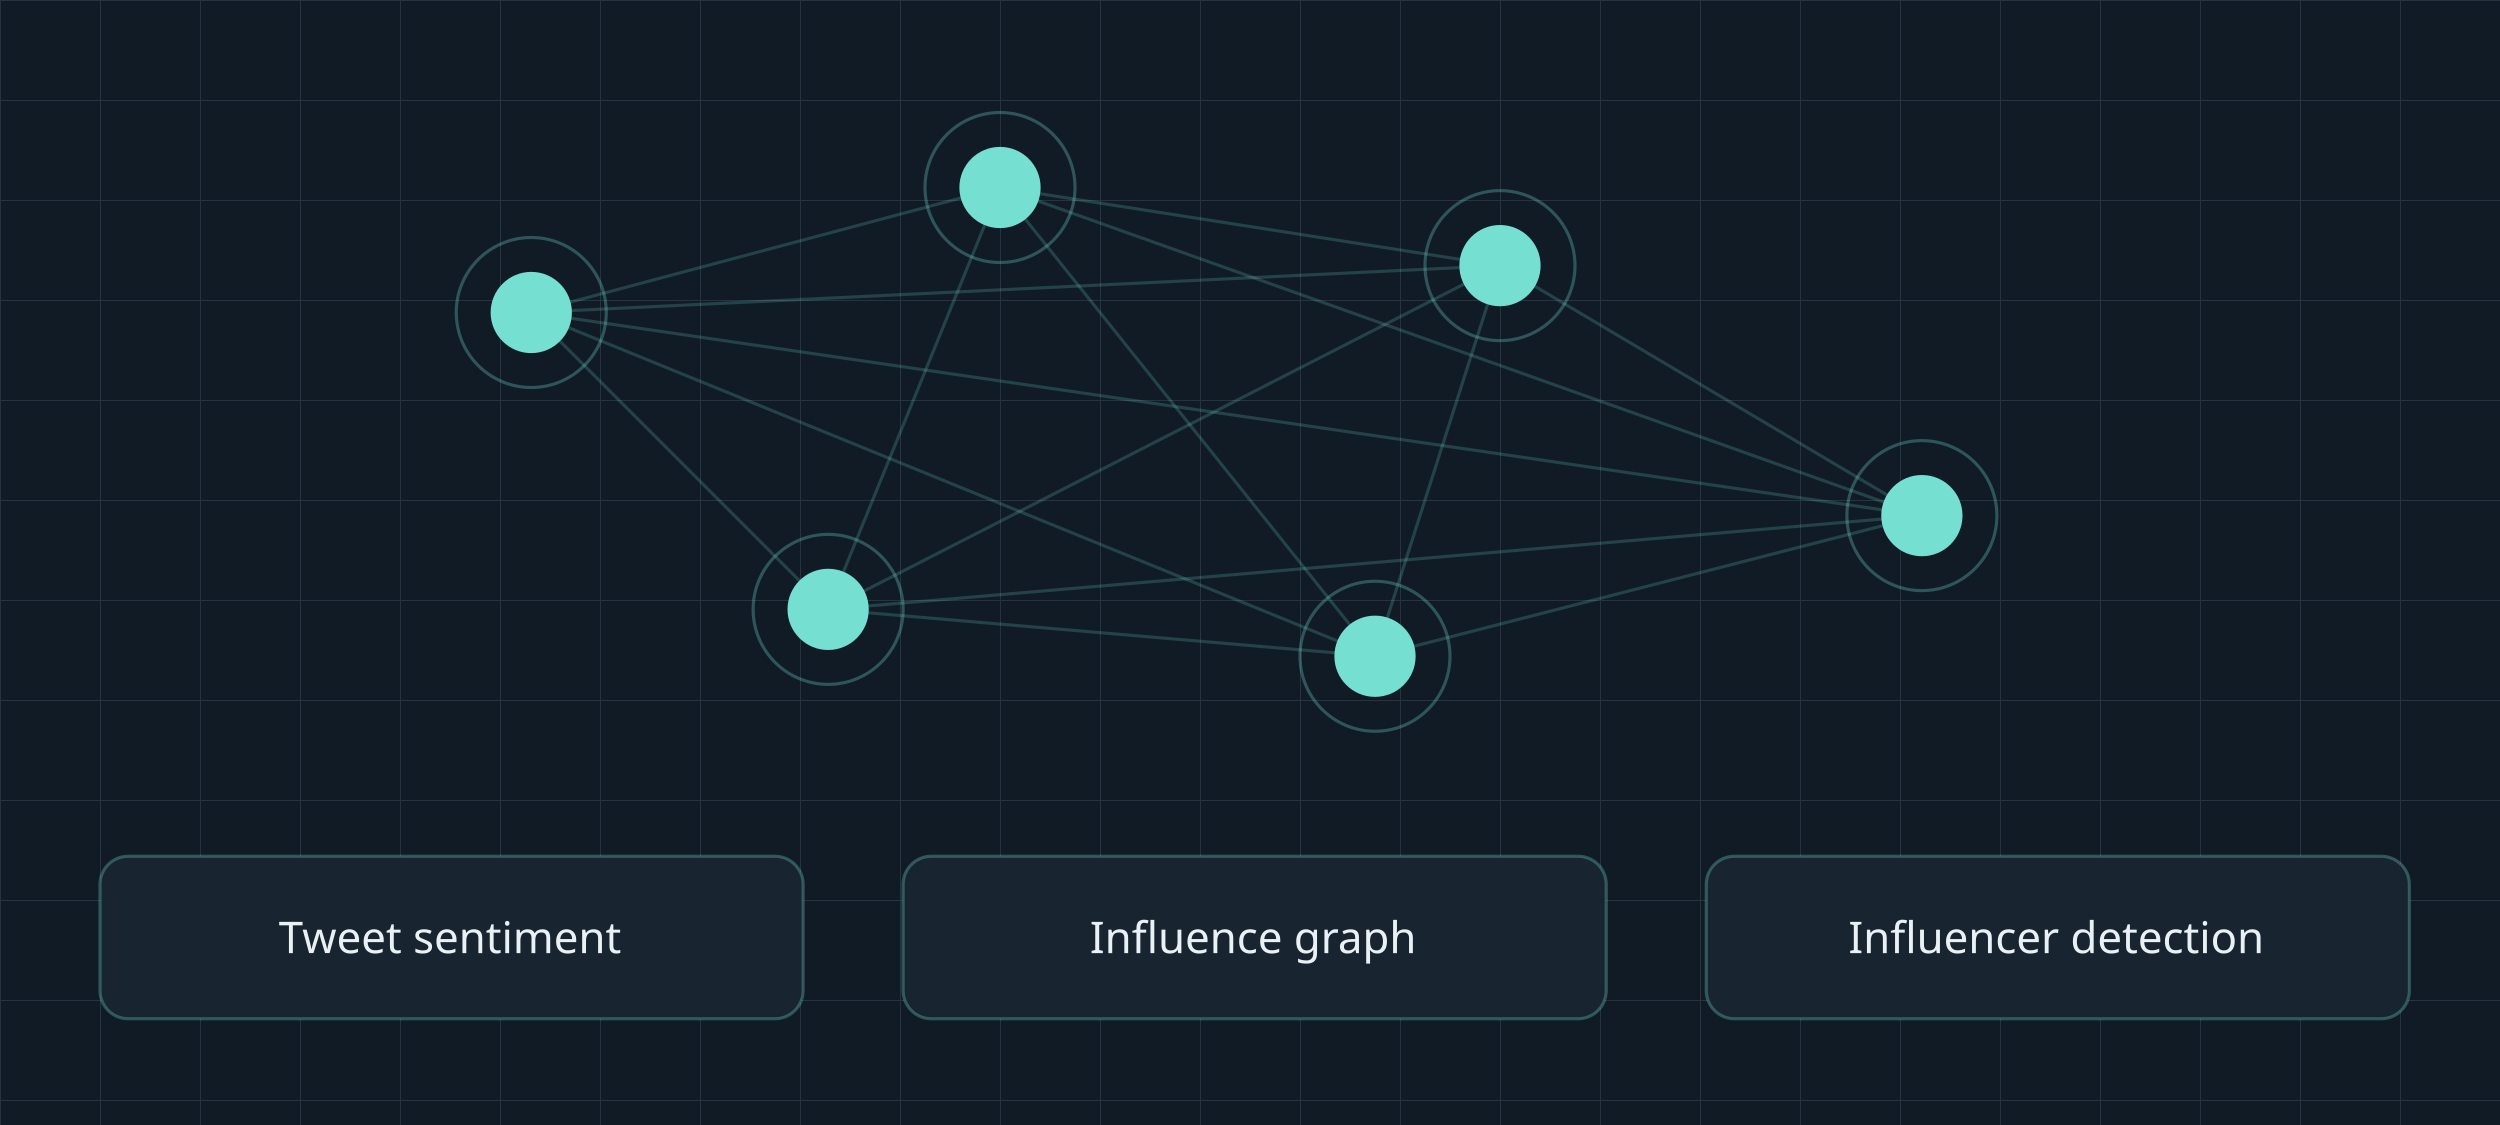
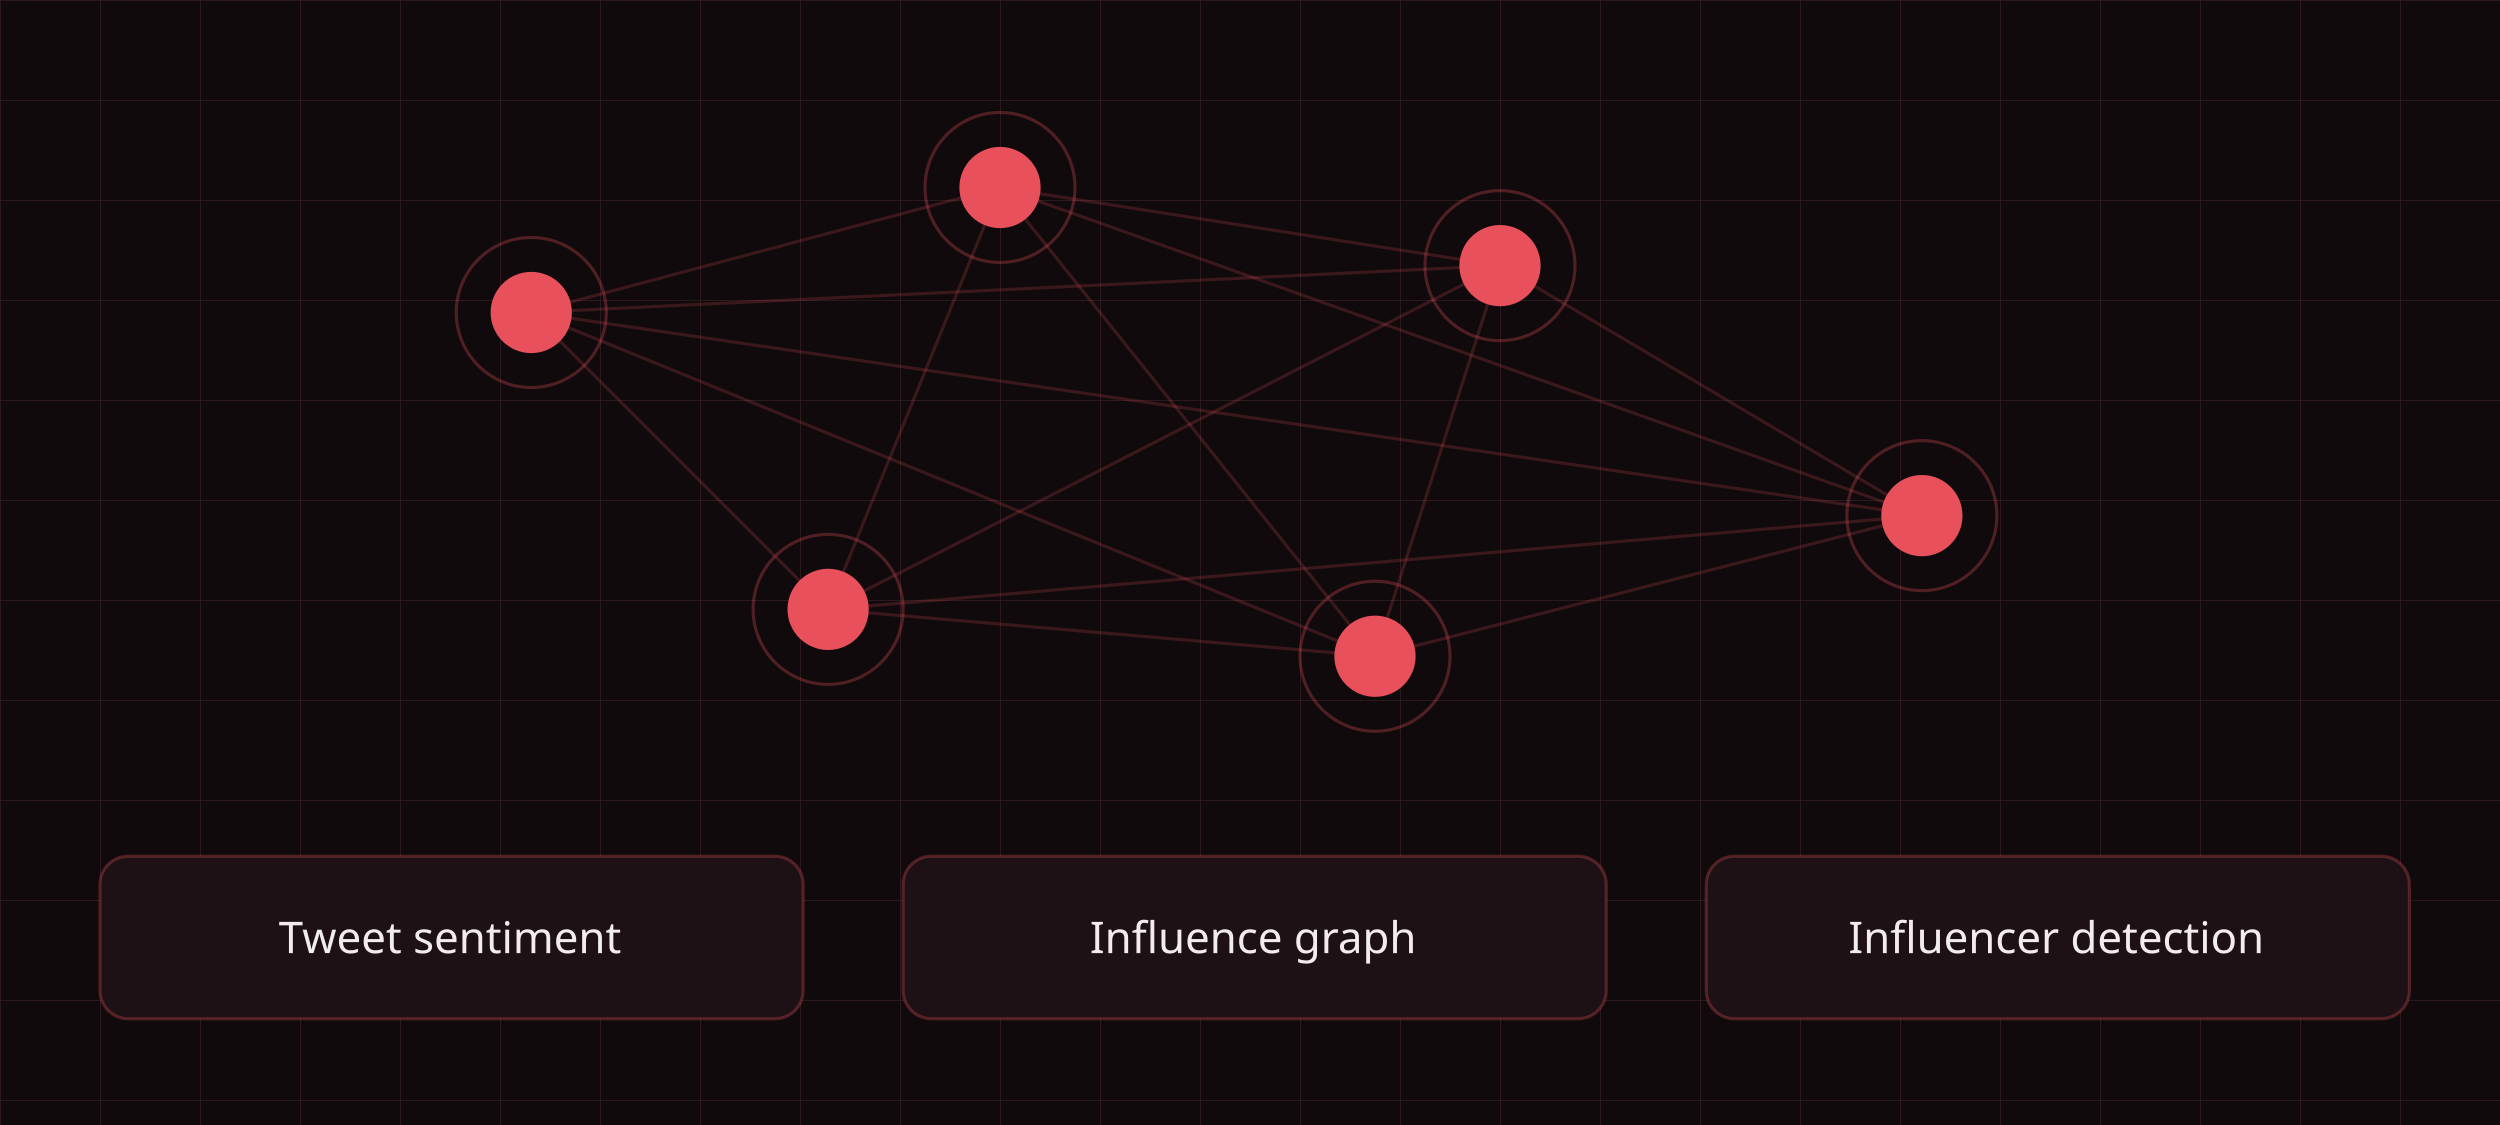
<svg xmlns="http://www.w3.org/2000/svg" viewBox="0 0 800 360" role="img">
  <defs>
    <pattern id="grid" width="32" height="32" patternUnits="userSpaceOnUse">
-       <path d="M32 0H0V32" fill="none" stroke="#263542" stroke-width=".6" />
+       <path d="M32 0H0V32" fill="none" stroke="#2e1a1f" stroke-width=".6" />
    </pattern>
  </defs>
-   <rect width="800" height="360" fill="#101b26" />
+   <rect width="800" height="360" fill="#100a0c" />
  <rect width="800" height="360" fill="url(#grid)" />
  <g font-family="system-ui,sans-serif">
-     <path d="M170 100L320 60" stroke="#75dfd2" opacity=".2" />
-     <path d="M170 100L480 85" stroke="#75dfd2" opacity=".2" />
-     <path d="M170 100L615 165" stroke="#75dfd2" opacity=".2" />
-     <path d="M170 100L440 210" stroke="#75dfd2" opacity=".2" />
-     <path d="M170 100L265 195" stroke="#75dfd2" opacity=".2" />
-     <path d="M320 60L480 85" stroke="#75dfd2" opacity=".2" />
-     <path d="M320 60L615 165" stroke="#75dfd2" opacity=".2" />
-     <path d="M320 60L440 210" stroke="#75dfd2" opacity=".2" />
-     <path d="M320 60L265 195" stroke="#75dfd2" opacity=".2" />
-     <path d="M480 85L615 165" stroke="#75dfd2" opacity=".2" />
-     <path d="M480 85L440 210" stroke="#75dfd2" opacity=".2" />
-     <path d="M480 85L265 195" stroke="#75dfd2" opacity=".2" />
-     <path d="M615 165L440 210" stroke="#75dfd2" opacity=".2" />
-     <path d="M615 165L265 195" stroke="#75dfd2" opacity=".2" />
-     <path d="M440 210L265 195" stroke="#75dfd2" opacity=".2" />
-     <circle cx="170" cy="100" r="13" fill="#75dfd2" />
-     <circle cx="170" cy="100" r="24" fill="none" stroke="#75dfd2" opacity=".3" />
-     <circle cx="320" cy="60" r="13" fill="#75dfd2" />
-     <circle cx="320" cy="60" r="24" fill="none" stroke="#75dfd2" opacity=".3" />
-     <circle cx="480" cy="85" r="13" fill="#75dfd2" />
-     <circle cx="480" cy="85" r="24" fill="none" stroke="#75dfd2" opacity=".3" />
-     <circle cx="615" cy="165" r="13" fill="#75dfd2" />
-     <circle cx="615" cy="165" r="24" fill="none" stroke="#75dfd2" opacity=".3" />
-     <circle cx="440" cy="210" r="13" fill="#75dfd2" />
-     <circle cx="440" cy="210" r="24" fill="none" stroke="#75dfd2" opacity=".3" />
-     <circle cx="265" cy="195" r="13" fill="#75dfd2" />
-     <circle cx="265" cy="195" r="24" fill="none" stroke="#75dfd2" opacity=".3" />
-     <rect x="32" y="274" width="225" height="52" rx="9" fill="#182530" stroke="#75dfd2" stroke-opacity=".3" />
-     <text x="144" y="305" text-anchor="middle" fill="#eaf1f6" font-size="14">Tweet sentiment</text>
-     <rect x="289" y="274" width="225" height="52" rx="9" fill="#182530" stroke="#75dfd2" stroke-opacity=".3" />
-     <text x="401" y="305" text-anchor="middle" fill="#eaf1f6" font-size="14">Influence graph</text>
-     <rect x="546" y="274" width="225" height="52" rx="9" fill="#182530" stroke="#75dfd2" stroke-opacity=".3" />
-     <text x="658" y="305" text-anchor="middle" fill="#eaf1f6" font-size="14">Influencer detection</text>
+     <path d="M170 100L320 60" stroke="#e8505c" opacity=".2" />
+     <path d="M170 100L480 85" stroke="#e8505c" opacity=".2" />
+     <path d="M170 100L615 165" stroke="#e8505c" opacity=".2" />
+     <path d="M170 100L440 210" stroke="#e8505c" opacity=".2" />
+     <path d="M170 100L265 195" stroke="#e8505c" opacity=".2" />
+     <path d="M320 60L480 85" stroke="#e8505c" opacity=".2" />
+     <path d="M320 60L615 165" stroke="#e8505c" opacity=".2" />
+     <path d="M320 60L440 210" stroke="#e8505c" opacity=".2" />
+     <path d="M320 60L265 195" stroke="#e8505c" opacity=".2" />
+     <path d="M480 85L615 165" stroke="#e8505c" opacity=".2" />
+     <path d="M480 85L440 210" stroke="#e8505c" opacity=".2" />
+     <path d="M480 85L265 195" stroke="#e8505c" opacity=".2" />
+     <path d="M615 165L440 210" stroke="#e8505c" opacity=".2" />
+     <path d="M615 165L265 195" stroke="#e8505c" opacity=".2" />
+     <path d="M440 210L265 195" stroke="#e8505c" opacity=".2" />
+     <circle cx="170" cy="100" r="13" fill="#e8505c" />
+     <circle cx="170" cy="100" r="24" fill="none" stroke="#e8505c" opacity=".3" />
+     <circle cx="320" cy="60" r="13" fill="#e8505c" />
+     <circle cx="320" cy="60" r="24" fill="none" stroke="#e8505c" opacity=".3" />
+     <circle cx="480" cy="85" r="13" fill="#e8505c" />
+     <circle cx="480" cy="85" r="24" fill="none" stroke="#e8505c" opacity=".3" />
+     <circle cx="615" cy="165" r="13" fill="#e8505c" />
+     <circle cx="615" cy="165" r="24" fill="none" stroke="#e8505c" opacity=".3" />
+     <circle cx="440" cy="210" r="13" fill="#e8505c" />
+     <circle cx="440" cy="210" r="24" fill="none" stroke="#e8505c" opacity=".3" />
+     <circle cx="265" cy="195" r="13" fill="#e8505c" />
+     <circle cx="265" cy="195" r="24" fill="none" stroke="#e8505c" opacity=".3" />
+     <rect x="32" y="274" width="225" height="52" rx="9" fill="#1d1115" stroke="#e8505c" stroke-opacity=".3" />
+     <text x="144" y="305" text-anchor="middle" fill="#f3ecec" font-size="14">Tweet sentiment</text>
+     <rect x="289" y="274" width="225" height="52" rx="9" fill="#1d1115" stroke="#e8505c" stroke-opacity=".3" />
+     <text x="401" y="305" text-anchor="middle" fill="#f3ecec" font-size="14">Influence graph</text>
+     <rect x="546" y="274" width="225" height="52" rx="9" fill="#1d1115" stroke="#e8505c" stroke-opacity=".3" />
+     <text x="658" y="305" text-anchor="middle" fill="#f3ecec" font-size="14">Influencer detection</text>
  </g>
</svg>
